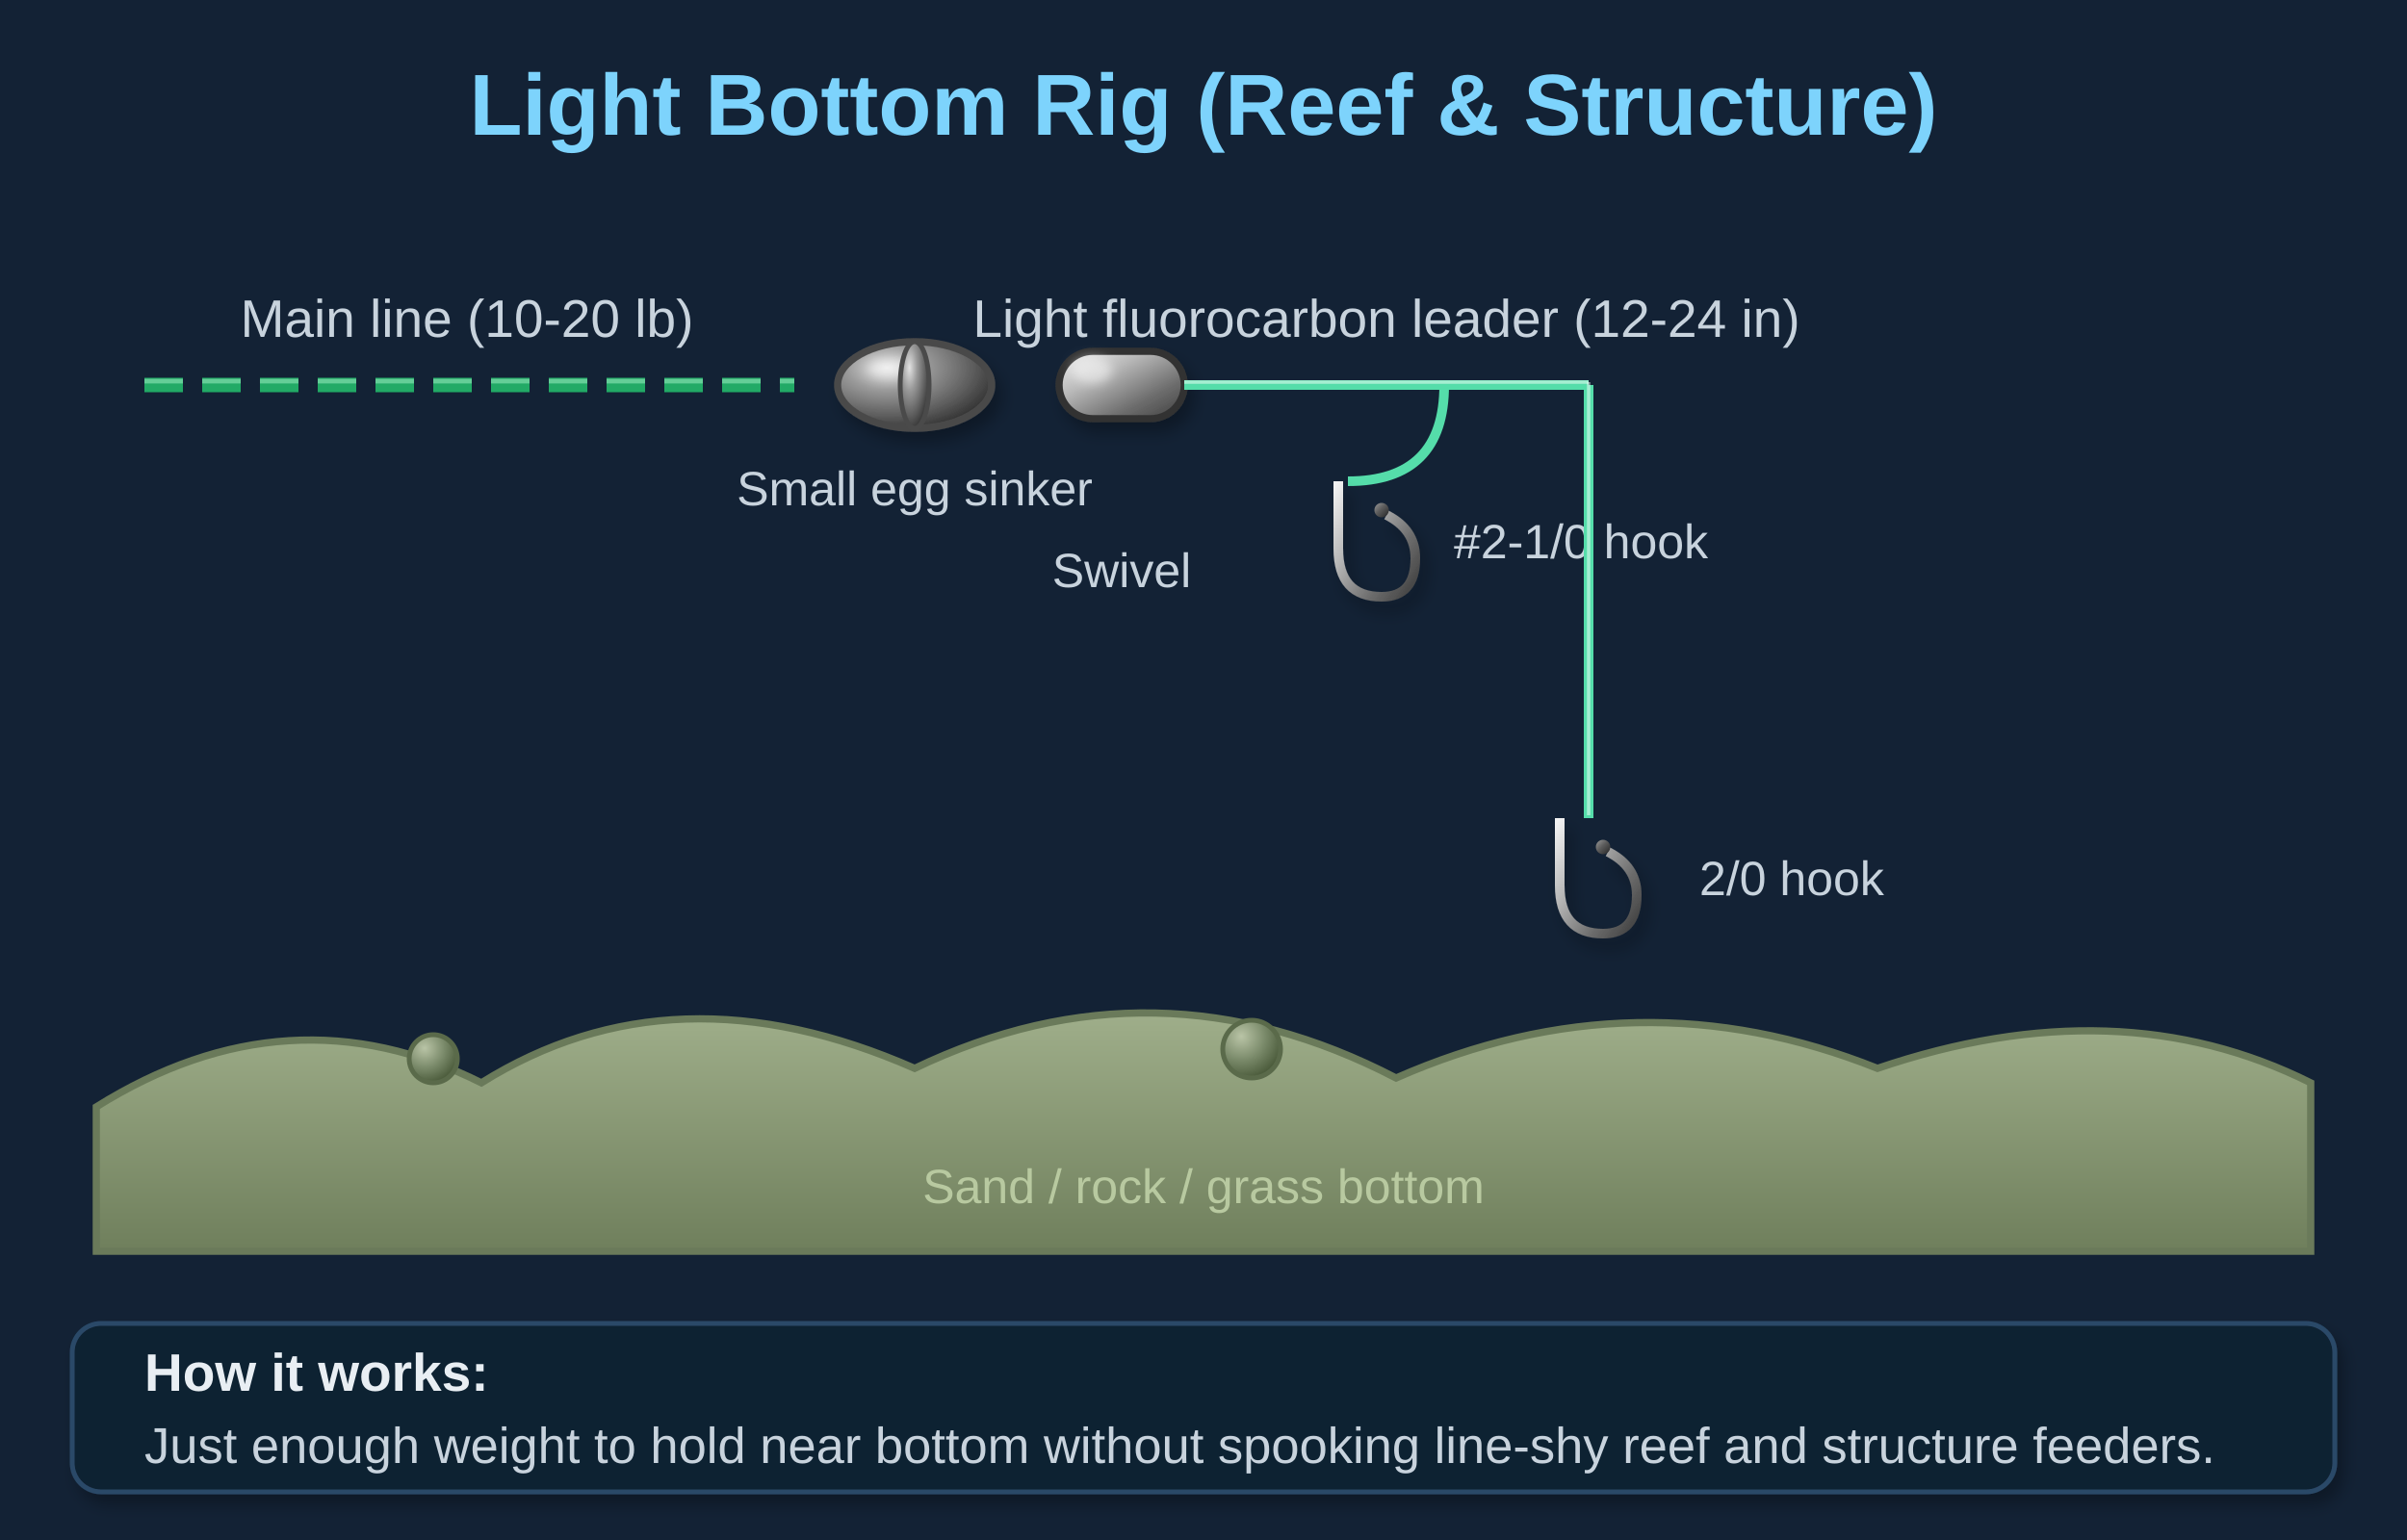
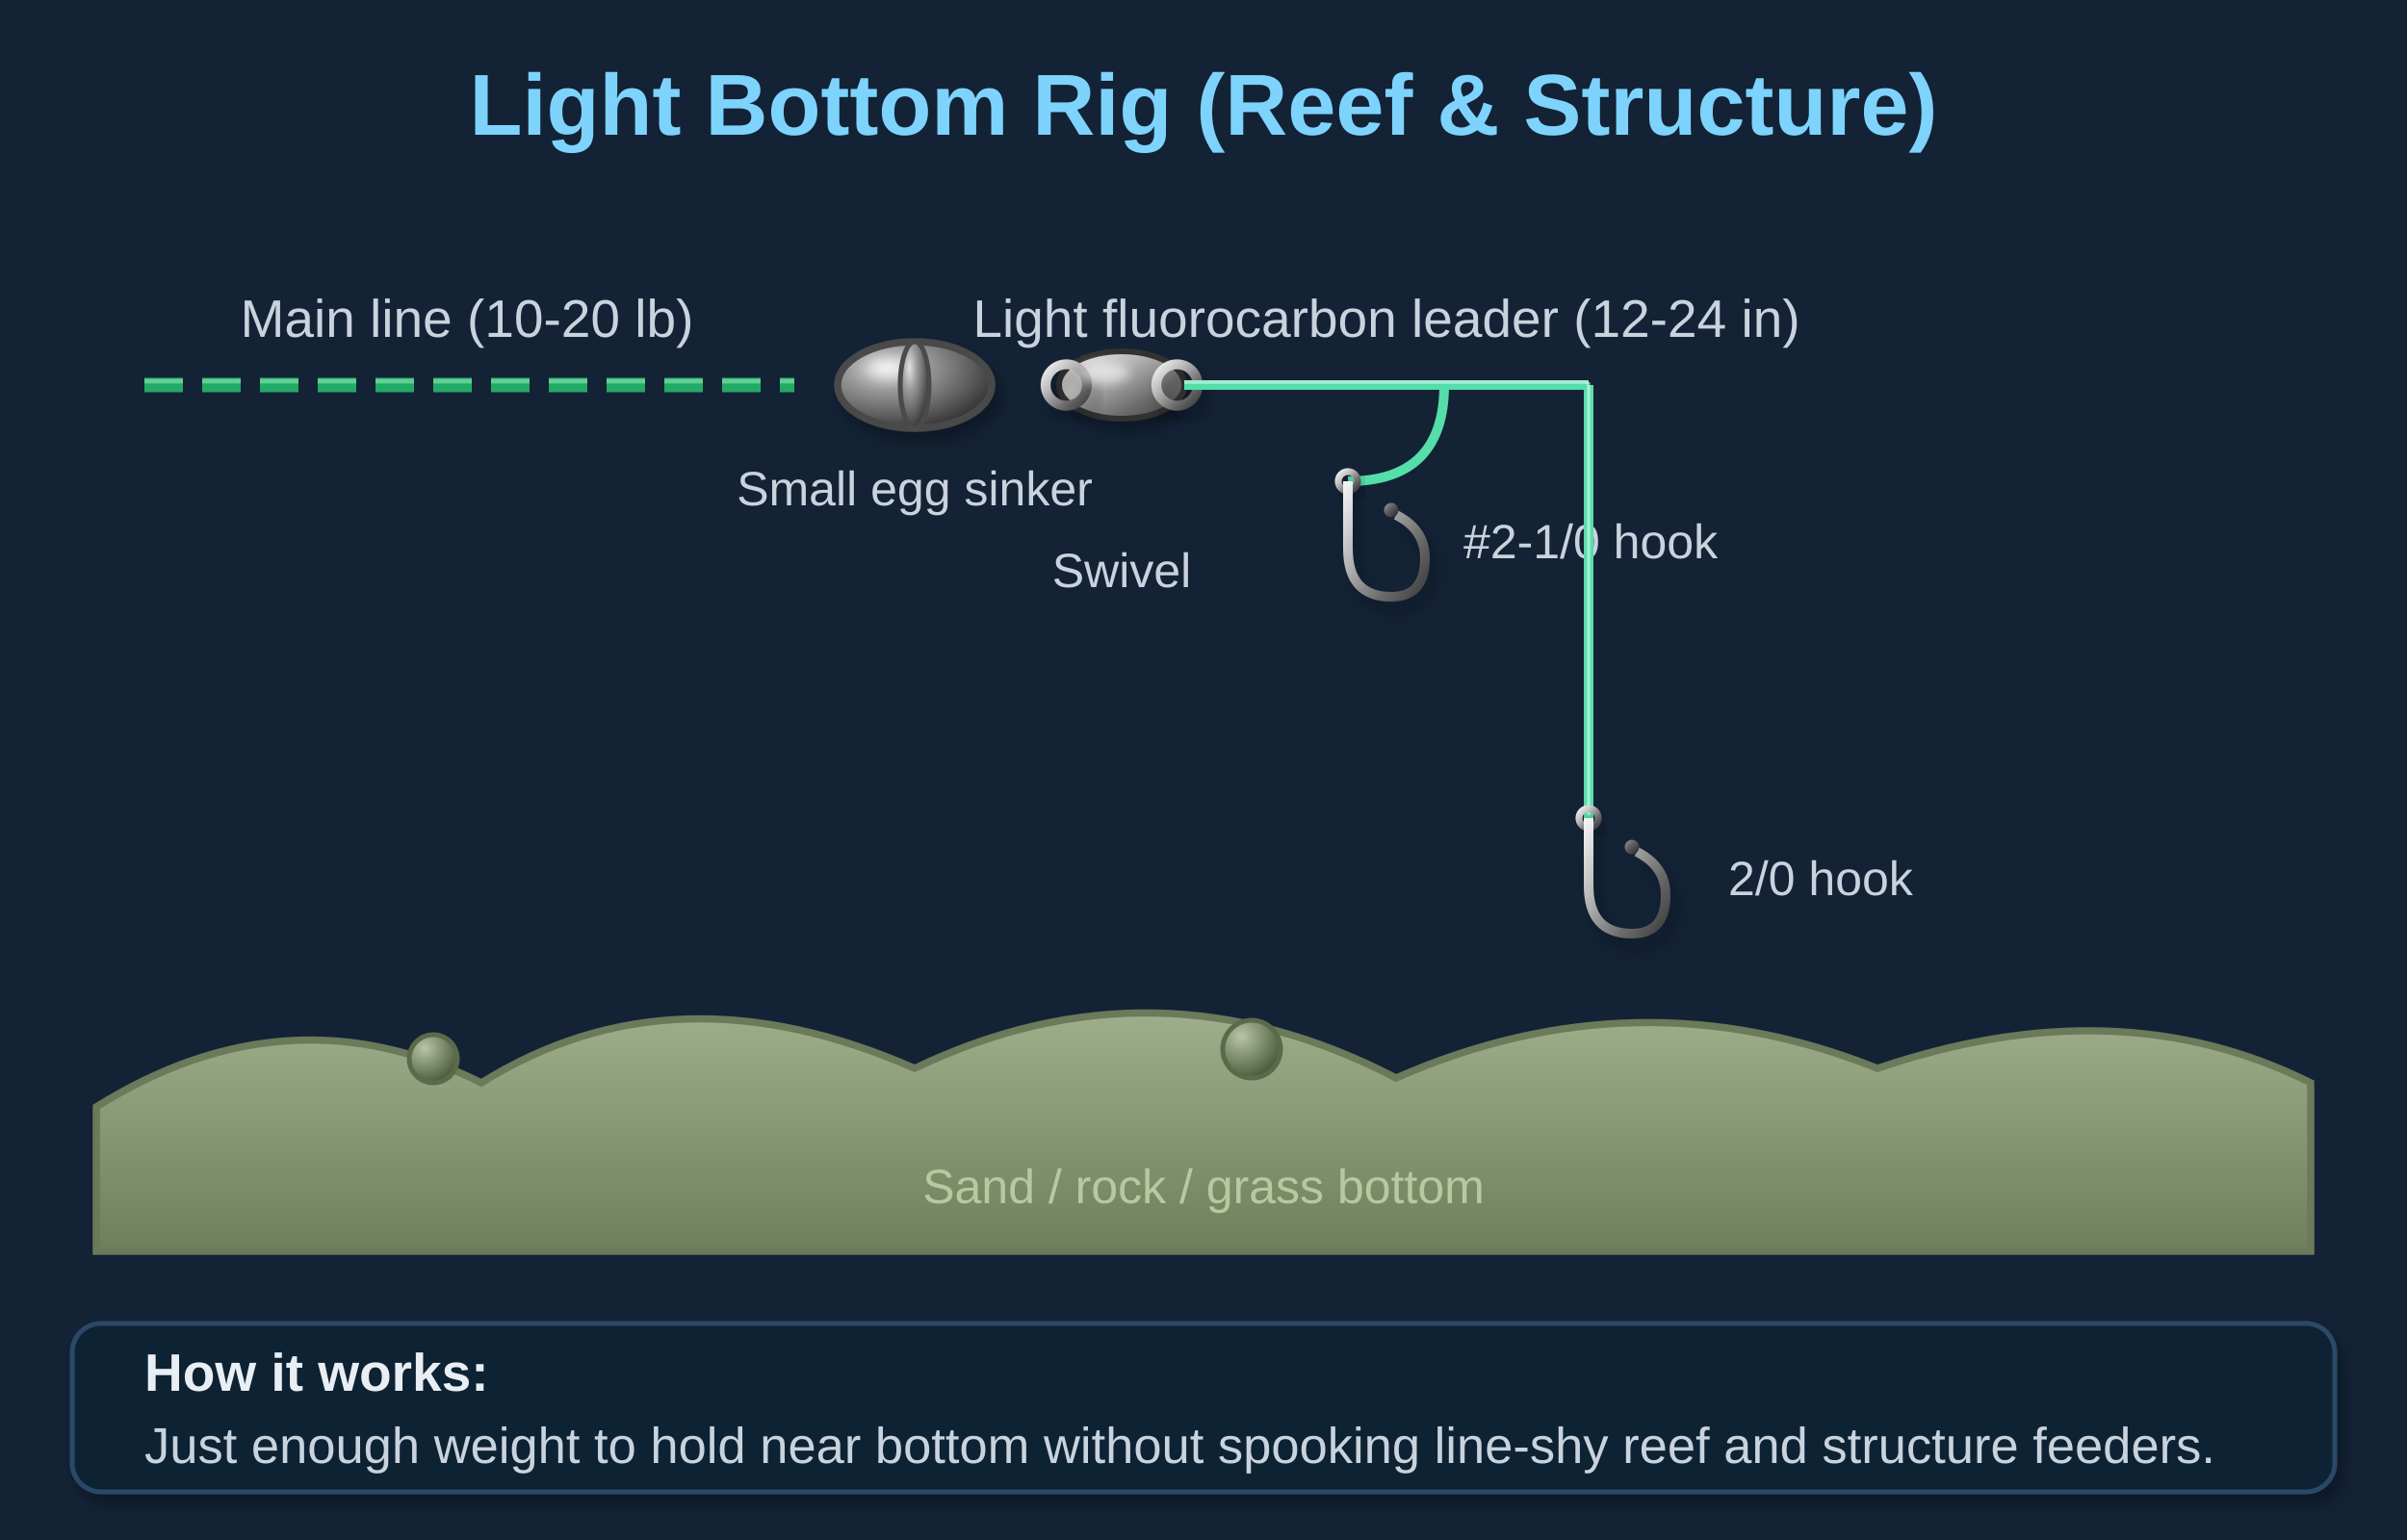
<svg xmlns="http://www.w3.org/2000/svg" viewBox="0 0 500 320" font-family="Arial, sans-serif">
  <rect x="0" y="0" width="500" height="320" fill="#132235" />
  <defs>
    <linearGradient id="seafloorGrad" x1="0%" y1="0%" x2="0%" y2="100%">
      <stop offset="0%" stop-color="#9fae8a" />
      <stop offset="100%" stop-color="#6f7f5c" />
    </linearGradient>
    <radialGradient id="pebbleGrad" cx="32%" cy="28%" r="75%">
      <stop offset="0%" stop-color="#b9c4a6" />
      <stop offset="55%" stop-color="#7a8a6a" />
      <stop offset="100%" stop-color="#4a5a3a" />
    </radialGradient>
    <radialGradient id="baitGrad" cx="35%" cy="30%" r="75%">
      <stop offset="0%" stop-color="#ffe4c4" />
      <stop offset="45%" stop-color="#e8b48a" />
      <stop offset="100%" stop-color="#b5794a" />
    </radialGradient>
    <filter id="glossBlur" x="-60%" y="-60%" width="220%" height="220%">
      <feGaussianBlur stdDeviation="1.1" />
    </filter>
  </defs>
  <defs>
    <linearGradient id="steelGrad" x1="0%" y1="0%" x2="100%" y2="100%">
      <stop offset="0%" stop-color="#f2f2f2" />
      <stop offset="35%" stop-color="#b8b8b8" />
      <stop offset="70%" stop-color="#6e6e6e" />
      <stop offset="100%" stop-color="#3d3d3d" />
    </linearGradient>
    <linearGradient id="steelGradDark" x1="0%" y1="0%" x2="100%" y2="100%">
      <stop offset="0%" stop-color="#9a9a9a" />
      <stop offset="45%" stop-color="#5c5c5c" />
      <stop offset="100%" stop-color="#242424" />
    </linearGradient>
    <radialGradient id="leadGrad" cx="32%" cy="30%" r="75%">
      <stop offset="0%" stop-color="#e2e2e2" />
      <stop offset="35%" stop-color="#9a9a9a" />
      <stop offset="75%" stop-color="#5c5c5c" />
      <stop offset="100%" stop-color="#333333" />
    </radialGradient>
    <filter id="softShadow" x="-40%" y="-40%" width="180%" height="180%">
      <feDropShadow dx="1.4" dy="2.2" stdDeviation="1.6" flood-color="#000000" flood-opacity="0.28" />
    </filter>
  </defs>
  <text x="250" y="28" text-anchor="middle" font-size="18" font-weight="bold" fill="#7DD3FC">Light Bottom Rig (Reef &amp; Structure)</text>
  <line x1="30" y1="80" x2="165" y2="80" stroke="#2a6" stroke-width="3" stroke-dasharray="8,4" />
  <line x1="30" y1="79.2" x2="165" y2="79.2" stroke="#8fe6b8" stroke-width="0.96" stroke-dasharray="8,4" opacity="0.6" />
  <text x="97" y="70" text-anchor="middle" font-size="11" fill="#c8d3dd">Main line (10-20 lb)</text>
  <ellipse cx="190" cy="80" rx="16" ry="9" fill="url(#leadGrad)" stroke="#4a4a4a" stroke-width="1.5" filter="url(#softShadow)" />
  <ellipse cx="184.9" cy="76.6" rx="4.8" ry="2.0" fill="#ffffff" opacity="0.5" filter="url(#glossBlur)" />
  <ellipse cx="190" cy="80" rx="3" ry="9" fill="url(#leadGrad)" stroke="#4a4a4a" stroke-width="1" />
  <text x="190" y="105" text-anchor="middle" font-size="10" fill="#c8d3dd">Small egg sinker</text>
-   <rect x="220" y="73" width="26" height="14" rx="7" fill="url(#steelGrad)" stroke="#333333" stroke-width="1.5" filter="url(#softShadow)" />
-   <ellipse cx="226.8" cy="76.9" rx="4.2" ry="2.8" fill="#ffffff" opacity="0.5" filter="url(#glossBlur)" />
+   <ellipse cx="233.0" cy="80.0" rx="13.0" ry="7.0" fill="url(#steelGrad)" stroke="#333333" stroke-width="1.2" filter="url(#softShadow)" />
+   <circle cx="221.5" cy="80.0" r="4.3" fill="none" stroke="url(#steelGrad)" stroke-width="2.06" filter="url(#softShadow)" />
+   <circle cx="244.5" cy="80.0" r="4.3" fill="none" stroke="url(#steelGrad)" stroke-width="2.06" filter="url(#softShadow)" />
+   <ellipse cx="229.4" cy="77.5" rx="5.2" ry="2.2" fill="#ffffff" opacity="0.55" filter="url(#glossBlur)" />
  <text x="233" y="122" text-anchor="middle" font-size="10" fill="#c8d3dd">Swivel</text>
  <line x1="246" y1="80" x2="330" y2="80" stroke="#5da" stroke-width="2" />
  <line x1="246" y1="79.4" x2="330" y2="79.4" stroke="#e8fbf3" stroke-width="0.70" opacity="0.55" />
  <text x="288" y="70" text-anchor="middle" font-size="11" fill="#c8d3dd">Light fluorocarbon leader (12-24 in)</text>
  <path d="M300 80 Q300 100 280 100" fill="none" stroke="#5da" stroke-width="2" />
-   <g transform="translate(272, 100)">
+   <g transform="translate(274, 100)">
+     <circle cx="6" cy="0" r="2.0" fill="none" stroke="url(#steelGrad)" stroke-width="1.44" filter="url(#softShadow)" />
    <path d="M6 0 L6 14 Q6 24 15 24 Q22 24 22 16 Q22 10 16 7" fill="none" stroke="url(#steelGrad)" stroke-width="2" filter="url(#softShadow)" />
    <circle cx="15" cy="6" r="1.5" fill="url(#steelGradDark)" />
    <text x="30" y="16" font-size="10" fill="#c8d3dd">#2-1/0 hook</text>
  </g>
  <line x1="330" y1="80" x2="330" y2="170" stroke="#5da" stroke-width="2" />
  <line x1="330" y1="79.4" x2="330" y2="169.4" stroke="#e8fbf3" stroke-width="0.70" opacity="0.55" />
-   <g transform="translate(318, 170)">
+   <g transform="translate(324, 170)">
+     <circle cx="6" cy="0" r="2.0" fill="none" stroke="url(#steelGrad)" stroke-width="1.44" filter="url(#softShadow)" />
    <path d="M6 0 L6 14 Q6 24 15 24 Q22 24 22 16 Q22 10 16 7" fill="none" stroke="url(#steelGrad)" stroke-width="2" filter="url(#softShadow)" />
    <circle cx="15" cy="6" r="1.5" fill="url(#steelGradDark)" />
    <text x="35" y="16" font-size="10" fill="#c8d3dd">2/0 hook</text>
  </g>
  <path d="M20 230 Q60 205 100 225 Q140 200 190 222 Q240 198 290 224 Q340 202 390 222 Q440 205 480 225 L480 260 L20 260 Z" fill="url(#seafloorGrad)" stroke="#6a7a5a" stroke-width="1.5" />
  <circle cx="90" cy="220" r="5" fill="url(#pebbleGrad)" stroke="#5a6a4a" stroke-width="1" />
  <circle cx="260" cy="218" r="6" fill="url(#pebbleGrad)" stroke="#5a6a4a" stroke-width="1" />
  <text x="250" y="250" text-anchor="middle" font-size="10" fill="#b8c9a0">Sand / rock / grass bottom</text>
  <rect x="15" y="275" width="470" height="35" rx="6" fill="#0f2032" stroke="#2c4a68" stroke-width="1" filter="url(#softShadow)" />
  <text x="30" y="289" font-size="11" fill="#e8eef3" font-weight="bold">How it works:</text>
  <text x="30" y="304" font-size="10.5" fill="#c8d3dd">Just enough weight to hold near bottom without spooking line-shy reef and structure feeders.</text>
</svg>
